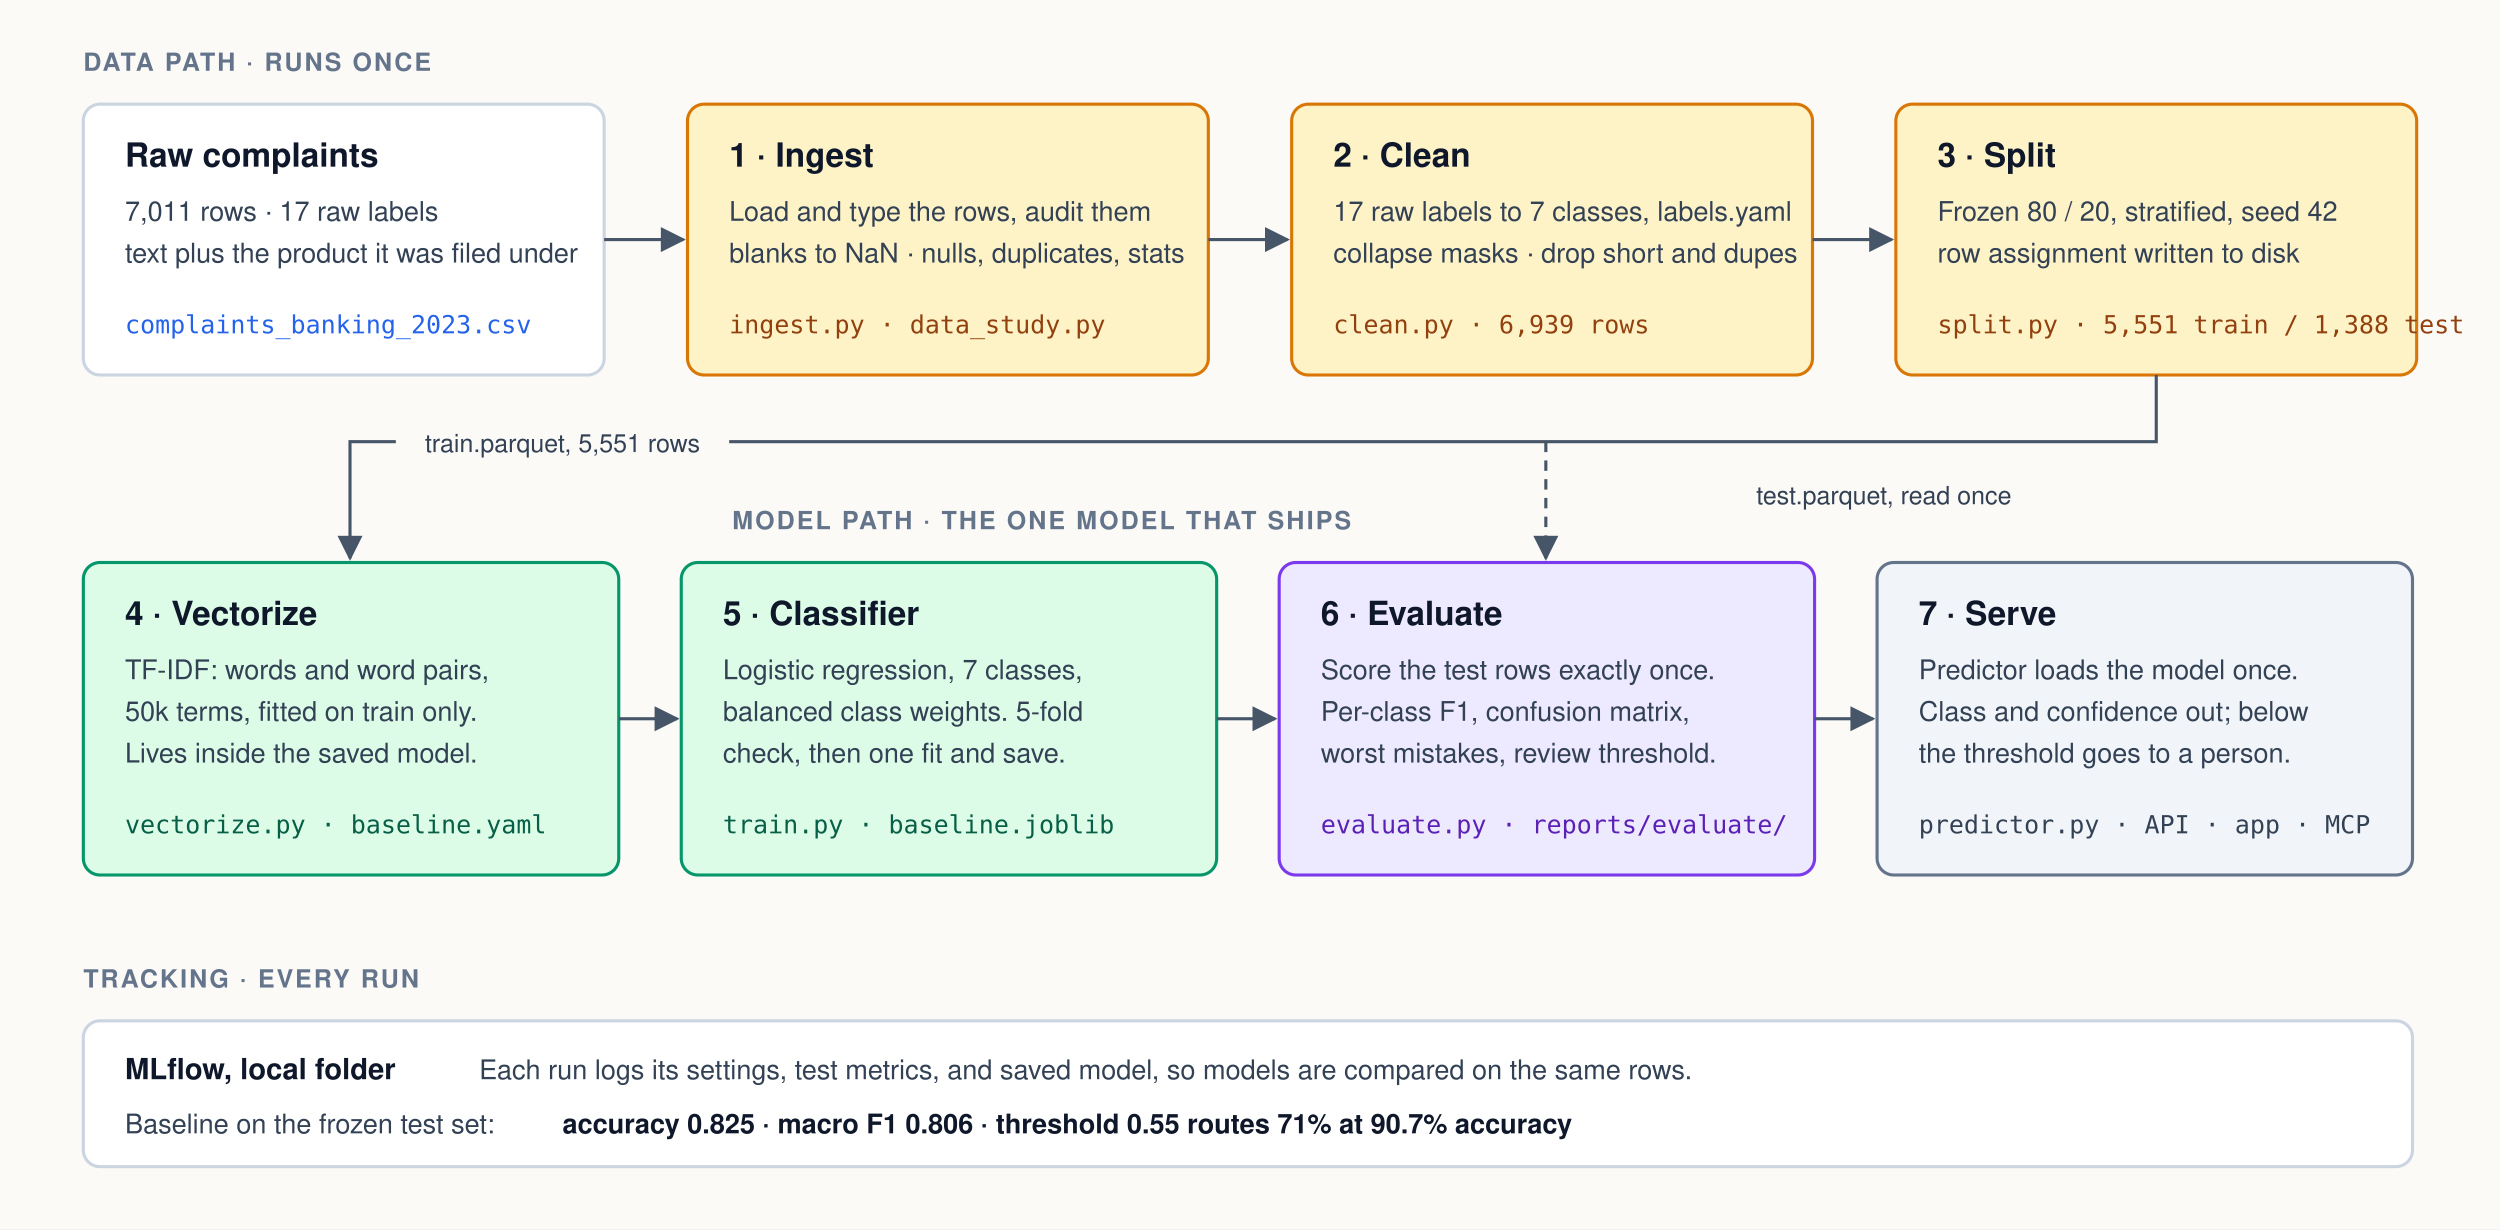
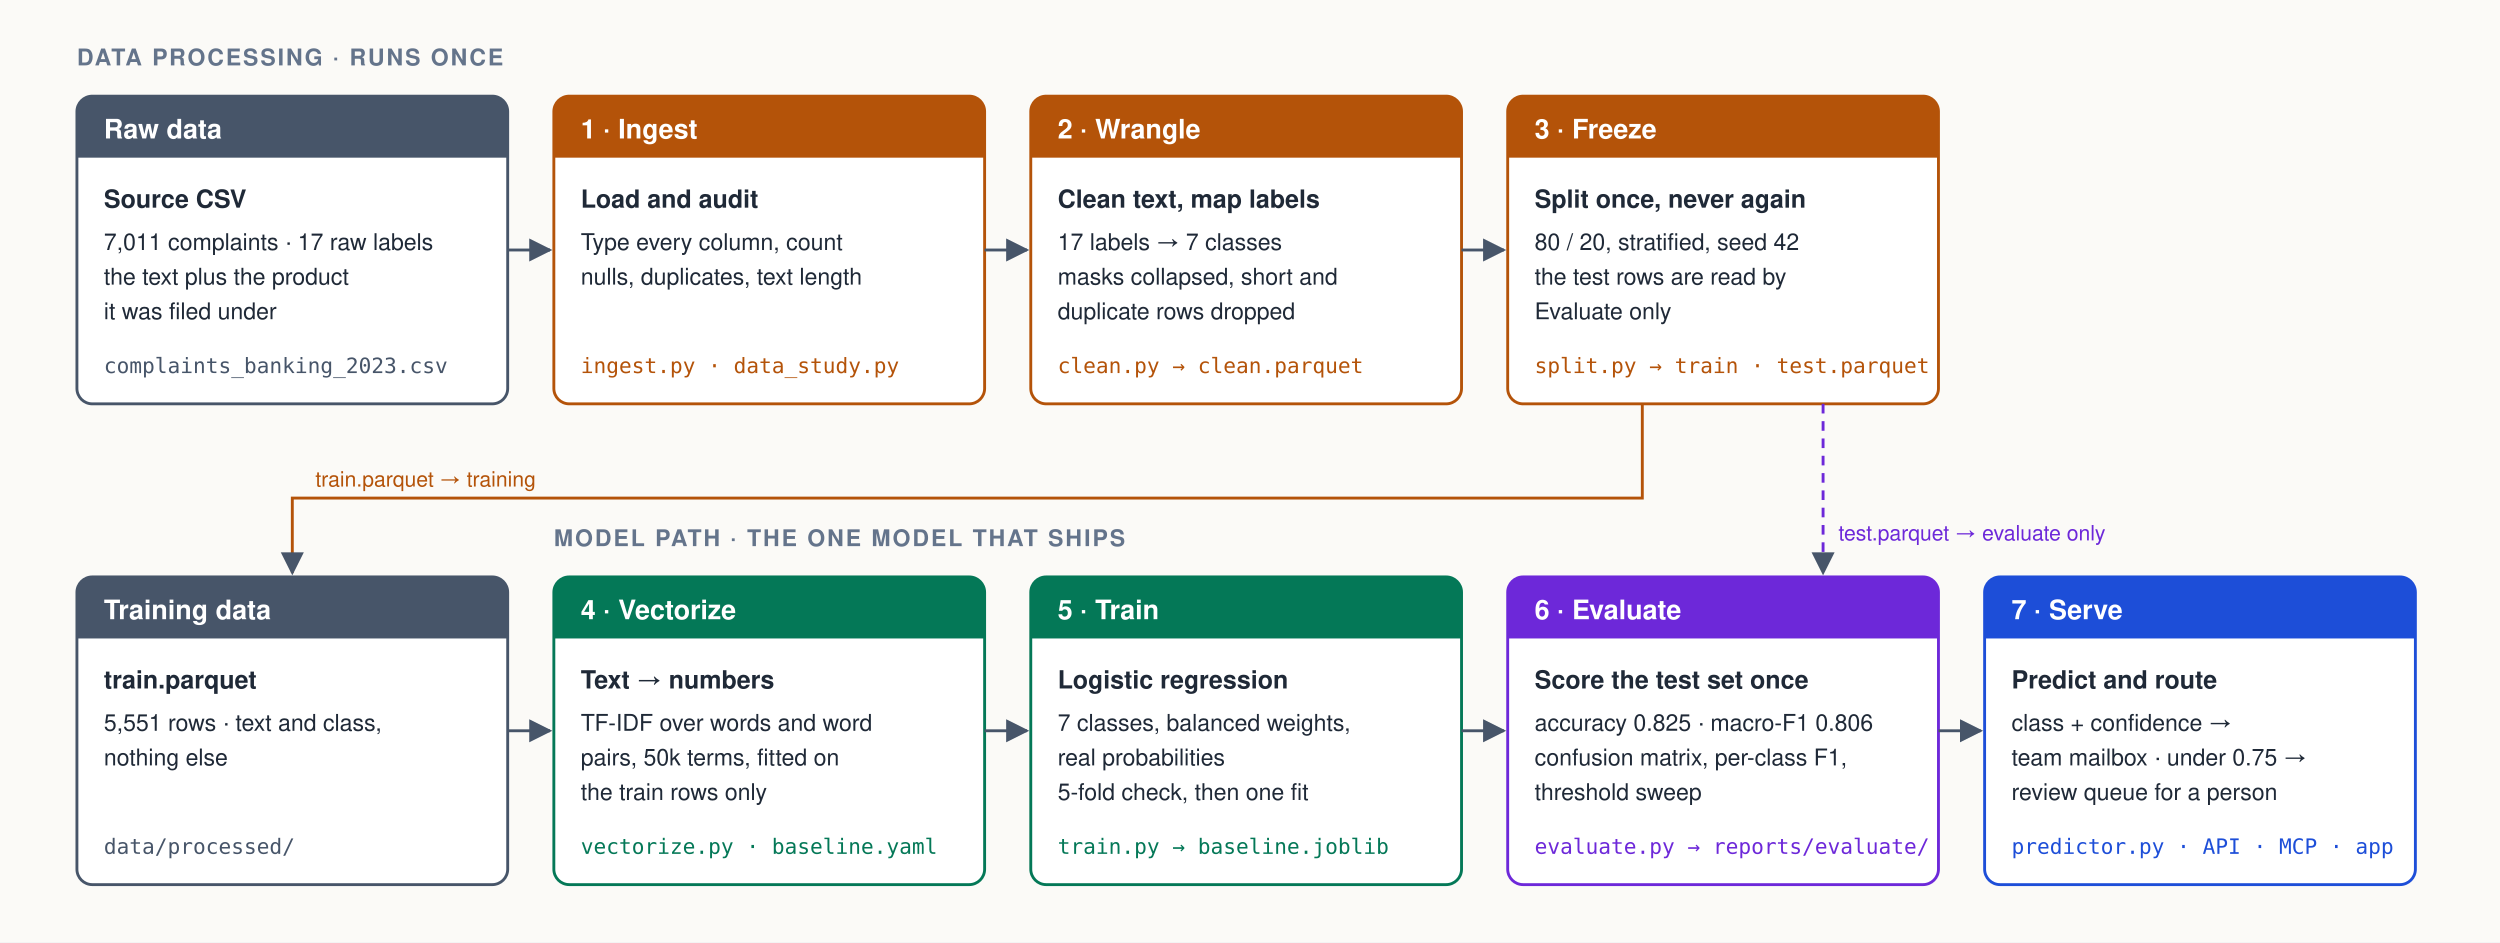
- <svg xmlns="http://www.w3.org/2000/svg" viewBox="0 0 1200 590" width="1200" height="590" font-family="-apple-system, BlinkMacSystemFont, 'Segoe UI', Helvetica, Arial, sans-serif" role="img" aria-label="Training map: the data path runs once from the raw CSV through ingest, clean, and split; the model path fits TF-IDF and logistic regression on the train rows, evaluates once on the test rows, and serves through a predictor.">
+ <svg xmlns="http://www.w3.org/2000/svg" viewBox="0 0 1300 490" width="1300" height="490" font-family="-apple-system, BlinkMacSystemFont, 'Segoe UI', Helvetica, Arial, sans-serif" role="img" aria-label="Training map: the data path runs once from the raw CSV through ingest, wrangle, and freeze; the model path fits TF-IDF and logistic regression on the train rows, evaluates once on the test rows, and serves through a predictor that routes to a team mailbox or a review queue.">
  <defs>
    <marker id="arrow" viewBox="0 0 10 10" refX="9" refY="5" markerWidth="8" markerHeight="8" orient="auto">
      <path d="M 0 0 L 10 5 L 0 10 z" fill="#475569" />
    </marker>
  </defs>
-   <rect width="1200" height="590" fill="#fbfaf7" />
-   <text x="40" y="34" font-size="12" font-weight="600" fill="#64748b" letter-spacing="1">DATA PATH · RUNS ONCE</text>
-   <text x="500" y="254" font-size="12" font-weight="600" fill="#64748b" letter-spacing="1" text-anchor="middle">MODEL PATH · THE ONE MODEL THAT SHIPS</text>
-   <text x="40" y="474" font-size="12" font-weight="600" fill="#64748b" letter-spacing="1">TRACKING · EVERY RUN</text>
-   <g>
-     <rect x="40" y="50" width="250" height="130" rx="8" fill="#ffffff" stroke="#cbd5e1" stroke-width="1.5" />
-     <text x="60" y="80" font-size="16" font-weight="700" fill="#0f172a">Raw complaints</text>
-     <text x="60" y="106" font-size="13" fill="#334155">7,011 rows · 17 raw labels</text>
-     <text x="60" y="126" font-size="13" fill="#334155">text plus the product it was filed under</text>
-     <text x="60" y="160" font-size="12" font-family="Menlo, Consolas, monospace" fill="#2563eb">complaints_banking_2023.csv</text>
-   </g>
-   <line x1="290" y1="115" x2="328" y2="115" stroke="#475569" stroke-width="1.5" marker-end="url(#arrow)" />
-   <g>
-     <rect x="330" y="50" width="250" height="130" rx="8" fill="#fef3c7" stroke="#d97706" stroke-width="1.5" />
-     <text x="350" y="80" font-size="16" font-weight="700" fill="#0f172a">1 · Ingest</text>
-     <text x="350" y="106" font-size="13" fill="#334155">Load and type the rows, audit them</text>
-     <text x="350" y="126" font-size="13" fill="#334155">blanks to NaN · nulls, duplicates, stats</text>
-     <text x="350" y="160" font-size="12" font-family="Menlo, Consolas, monospace" fill="#92400e">ingest.py · data_study.py</text>
-   </g>
-   <line x1="580" y1="115" x2="618" y2="115" stroke="#475569" stroke-width="1.5" marker-end="url(#arrow)" />
-   <g>
-     <rect x="620" y="50" width="250" height="130" rx="8" fill="#fef3c7" stroke="#d97706" stroke-width="1.5" />
-     <text x="640" y="80" font-size="16" font-weight="700" fill="#0f172a">2 · Clean</text>
-     <text x="640" y="106" font-size="13" fill="#334155">17 raw labels to 7 classes, labels.yaml</text>
-     <text x="640" y="126" font-size="13" fill="#334155">collapse masks · drop short and dupes</text>
-     <text x="640" y="160" font-size="12" font-family="Menlo, Consolas, monospace" fill="#92400e">clean.py · 6,939 rows</text>
-   </g>
-   <line x1="870" y1="115" x2="908" y2="115" stroke="#475569" stroke-width="1.5" marker-end="url(#arrow)" />
-   <g>
-     <rect x="910" y="50" width="250" height="130" rx="8" fill="#fef3c7" stroke="#d97706" stroke-width="1.5" />
-     <text x="930" y="80" font-size="16" font-weight="700" fill="#0f172a">3 · Split</text>
-     <text x="930" y="106" font-size="13" fill="#334155">Frozen 80 / 20, stratified, seed 42</text>
-     <text x="930" y="126" font-size="13" fill="#334155">row assignment written to disk</text>
-     <text x="930" y="160" font-size="12" font-family="Menlo, Consolas, monospace" fill="#92400e">split.py · 5,551 train / 1,388 test</text>
-   </g>
-   <polyline points="1035,180 1035,212 168,212 168,268" fill="none" stroke="#475569" stroke-width="1.5" marker-end="url(#arrow)" />
-   <polyline points="742,212 742,268" fill="none" stroke="#475569" stroke-width="1.5" stroke-dasharray="5 4" marker-end="url(#arrow)" />
-   <rect x="190" y="201" width="160" height="22" rx="4" fill="#fbfaf7" />
-   <text x="270" y="217" font-size="12" text-anchor="middle" fill="#334155">train.parquet, 5,551 rows</text>
-   <rect x="758" y="226" width="170" height="22" rx="4" fill="#fbfaf7" />
-   <text x="843" y="242" font-size="12" text-anchor="start" fill="#334155">test.parquet, read once</text>
-   <g>
-     <rect x="40" y="270" width="257" height="150" rx="8" fill="#dcfce7" stroke="#059669" stroke-width="1.5" />
-     <text x="60" y="300" font-size="16" font-weight="700" fill="#0f172a">4 · Vectorize</text>
-     <text x="60" y="326" font-size="13" fill="#334155">TF-IDF: words and word pairs,</text>
-     <text x="60" y="346" font-size="13" fill="#334155">50k terms, fitted on train only.</text>
-     <text x="60" y="366" font-size="13" fill="#334155">Lives inside the saved model.</text>
-     <text x="60" y="400" font-size="12" font-family="Menlo, Consolas, monospace" fill="#065f46">vectorize.py · baseline.yaml</text>
-   </g>
-   <line x1="297" y1="345" x2="325" y2="345" stroke="#475569" stroke-width="1.5" marker-end="url(#arrow)" />
-   <g>
-     <rect x="327" y="270" width="257" height="150" rx="8" fill="#dcfce7" stroke="#059669" stroke-width="1.5" />
-     <text x="347" y="300" font-size="16" font-weight="700" fill="#0f172a">5 · Classifier</text>
-     <text x="347" y="326" font-size="13" fill="#334155">Logistic regression, 7 classes,</text>
-     <text x="347" y="346" font-size="13" fill="#334155">balanced class weights. 5-fold</text>
-     <text x="347" y="366" font-size="13" fill="#334155">check, then one fit and save.</text>
-     <text x="347" y="400" font-size="12" font-family="Menlo, Consolas, monospace" fill="#065f46">train.py · baseline.joblib</text>
-   </g>
-   <line x1="584" y1="345" x2="612" y2="345" stroke="#475569" stroke-width="1.5" marker-end="url(#arrow)" />
-   <g>
-     <rect x="614" y="270" width="257" height="150" rx="8" fill="#ede9fe" stroke="#7c3aed" stroke-width="1.5" />
-     <text x="634" y="300" font-size="16" font-weight="700" fill="#0f172a">6 · Evaluate</text>
-     <text x="634" y="326" font-size="13" fill="#334155">Score the test rows exactly once.</text>
-     <text x="634" y="346" font-size="13" fill="#334155">Per-class F1, confusion matrix,</text>
-     <text x="634" y="366" font-size="13" fill="#334155">worst mistakes, review threshold.</text>
-     <text x="634" y="400" font-size="12" font-family="Menlo, Consolas, monospace" fill="#5b21b6">evaluate.py · reports/evaluate/</text>
-   </g>
-   <line x1="871" y1="345" x2="899" y2="345" stroke="#475569" stroke-width="1.5" marker-end="url(#arrow)" />
-   <g>
-     <rect x="901" y="270" width="257" height="150" rx="8" fill="#f1f5f9" stroke="#64748b" stroke-width="1.5" />
-     <text x="921" y="300" font-size="16" font-weight="700" fill="#0f172a">7 · Serve</text>
-     <text x="921" y="326" font-size="13" fill="#334155">Predictor loads the model once.</text>
-     <text x="921" y="346" font-size="13" fill="#334155">Class and confidence out; below</text>
-     <text x="921" y="366" font-size="13" fill="#334155">the threshold goes to a person.</text>
-     <text x="921" y="400" font-size="12" font-family="Menlo, Consolas, monospace" fill="#334155">predictor.py · API · app · MCP</text>
-   </g>
-   <g>
-     <rect x="40" y="490" width="1118" height="70" rx="8" fill="#ffffff" stroke="#cbd5e1" stroke-width="1.5" />
-     <text x="60" y="518" font-size="14" font-weight="700" fill="#0f172a">MLflow, local folder</text>
-     <text x="230" y="518" font-size="13" fill="#334155">Each run logs its settings, test metrics, and saved model, so models are compared on the same rows.</text>
-     <text x="60" y="544" font-size="13" fill="#334155">Baseline on the frozen test set:</text>
-     <text x="270" y="544" font-size="13" font-weight="600" fill="#0f172a">accuracy 0.825 · macro F1 0.806 · threshold 0.55 routes 71% at 90.7% accuracy</text>
-   </g>
+   <rect width="1300" height="490" fill="#fbfaf7" />
+   <text x="40" y="34" font-size="12" font-weight="600" fill="#64748b" letter-spacing="1">DATA PROCESSING · RUNS ONCE</text>
+   <text x="288" y="284" font-size="12" font-weight="600" fill="#64748b" letter-spacing="1">MODEL PATH · THE ONE MODEL THAT SHIPS</text>
+   <rect x="40" y="50" width="224" height="160" rx="8" fill="#ffffff" stroke="#475569" stroke-width="1.5" />
+   <path d="M 48 50 h 208 a 8 8 0 0 1 8 8 v 24 h -224 v -24 a 8 8 0 0 1 8 -8 z" fill="#475569" />
+   <text x="54" y="72" font-size="14" font-weight="700" fill="#ffffff">Raw data</text>
+   <text x="54" y="108" font-size="13" font-weight="700" fill="#1f2937">Source CSV</text>
+   <text x="54" y="130" font-size="12" fill="#1f2937">7,011 complaints · 17 raw labels</text>
+   <text x="54" y="148" font-size="12" fill="#1f2937">the text plus the product</text>
+   <text x="54" y="166" font-size="12" fill="#1f2937">it was filed under</text>
+   <text x="54" y="194" font-size="11" font-family="Menlo, Consolas, monospace" fill="#475569">complaints_banking_2023.csv</text>
+   <line x1="264" y1="130" x2="286" y2="130" stroke="#475569" stroke-width="1.5" marker-end="url(#arrow)" />
+   <rect x="288" y="50" width="224" height="160" rx="8" fill="#ffffff" stroke="#b45309" stroke-width="1.5" />
+   <path d="M 296 50 h 208 a 8 8 0 0 1 8 8 v 24 h -224 v -24 a 8 8 0 0 1 8 -8 z" fill="#b45309" />
+   <text x="302" y="72" font-size="14" font-weight="700" fill="#ffffff">1 · Ingest</text>
+   <text x="302" y="108" font-size="13" font-weight="700" fill="#1f2937">Load and audit</text>
+   <text x="302" y="130" font-size="12" fill="#1f2937">Type every column, count</text>
+   <text x="302" y="148" font-size="12" fill="#1f2937">nulls, duplicates, text length</text>
+   <text x="302" y="194" font-size="11" font-family="Menlo, Consolas, monospace" fill="#b45309">ingest.py · data_study.py</text>
+   <line x1="512" y1="130" x2="534" y2="130" stroke="#475569" stroke-width="1.5" marker-end="url(#arrow)" />
+   <rect x="536" y="50" width="224" height="160" rx="8" fill="#ffffff" stroke="#b45309" stroke-width="1.5" />
+   <path d="M 544 50 h 208 a 8 8 0 0 1 8 8 v 24 h -224 v -24 a 8 8 0 0 1 8 -8 z" fill="#b45309" />
+   <text x="550" y="72" font-size="14" font-weight="700" fill="#ffffff">2 · Wrangle</text>
+   <text x="550" y="108" font-size="13" font-weight="700" fill="#1f2937">Clean text, map labels</text>
+   <text x="550" y="130" font-size="12" fill="#1f2937">17 labels → 7 classes</text>
+   <text x="550" y="148" font-size="12" fill="#1f2937">masks collapsed, short and</text>
+   <text x="550" y="166" font-size="12" fill="#1f2937">duplicate rows dropped</text>
+   <text x="550" y="194" font-size="11" font-family="Menlo, Consolas, monospace" fill="#b45309">clean.py → clean.parquet</text>
+   <line x1="760" y1="130" x2="782" y2="130" stroke="#475569" stroke-width="1.5" marker-end="url(#arrow)" />
+   <rect x="784" y="50" width="224" height="160" rx="8" fill="#ffffff" stroke="#b45309" stroke-width="1.5" />
+   <path d="M 792 50 h 208 a 8 8 0 0 1 8 8 v 24 h -224 v -24 a 8 8 0 0 1 8 -8 z" fill="#b45309" />
+   <text x="798" y="72" font-size="14" font-weight="700" fill="#ffffff">3 · Freeze</text>
+   <text x="798" y="108" font-size="13" font-weight="700" fill="#1f2937">Split once, never again</text>
+   <text x="798" y="130" font-size="12" fill="#1f2937">80 / 20, stratified, seed 42</text>
+   <text x="798" y="148" font-size="12" fill="#1f2937">the test rows are read by</text>
+   <text x="798" y="166" font-size="12" fill="#1f2937">Evaluate only</text>
+   <text x="798" y="194" font-size="11" font-family="Menlo, Consolas, monospace" fill="#b45309">split.py → train · test.parquet</text>
+   <rect x="40" y="300" width="224" height="160" rx="8" fill="#ffffff" stroke="#475569" stroke-width="1.5" />
+   <path d="M 48 300 h 208 a 8 8 0 0 1 8 8 v 24 h -224 v -24 a 8 8 0 0 1 8 -8 z" fill="#475569" />
+   <text x="54" y="322" font-size="14" font-weight="700" fill="#ffffff">Training data</text>
+   <text x="54" y="358" font-size="13" font-weight="700" fill="#1f2937">train.parquet</text>
+   <text x="54" y="380" font-size="12" fill="#1f2937">5,551 rows · text and class,</text>
+   <text x="54" y="398" font-size="12" fill="#1f2937">nothing else</text>
+   <text x="54" y="444" font-size="11" font-family="Menlo, Consolas, monospace" fill="#475569">data/processed/</text>
+   <line x1="264" y1="380" x2="286" y2="380" stroke="#475569" stroke-width="1.5" marker-end="url(#arrow)" />
+   <rect x="288" y="300" width="224" height="160" rx="8" fill="#ffffff" stroke="#047857" stroke-width="1.5" />
+   <path d="M 296 300 h 208 a 8 8 0 0 1 8 8 v 24 h -224 v -24 a 8 8 0 0 1 8 -8 z" fill="#047857" />
+   <text x="302" y="322" font-size="14" font-weight="700" fill="#ffffff">4 · Vectorize</text>
+   <text x="302" y="358" font-size="13" font-weight="700" fill="#1f2937">Text → numbers</text>
+   <text x="302" y="380" font-size="12" fill="#1f2937">TF-IDF over words and word</text>
+   <text x="302" y="398" font-size="12" fill="#1f2937">pairs, 50k terms, fitted on</text>
+   <text x="302" y="416" font-size="12" fill="#1f2937">the train rows only</text>
+   <text x="302" y="444" font-size="11" font-family="Menlo, Consolas, monospace" fill="#047857">vectorize.py · baseline.yaml</text>
+   <line x1="512" y1="380" x2="534" y2="380" stroke="#475569" stroke-width="1.5" marker-end="url(#arrow)" />
+   <rect x="536" y="300" width="224" height="160" rx="8" fill="#ffffff" stroke="#047857" stroke-width="1.5" />
+   <path d="M 544 300 h 208 a 8 8 0 0 1 8 8 v 24 h -224 v -24 a 8 8 0 0 1 8 -8 z" fill="#047857" />
+   <text x="550" y="322" font-size="14" font-weight="700" fill="#ffffff">5 · Train</text>
+   <text x="550" y="358" font-size="13" font-weight="700" fill="#1f2937">Logistic regression</text>
+   <text x="550" y="380" font-size="12" fill="#1f2937">7 classes, balanced weights,</text>
+   <text x="550" y="398" font-size="12" fill="#1f2937">real probabilities</text>
+   <text x="550" y="416" font-size="12" fill="#1f2937">5-fold check, then one fit</text>
+   <text x="550" y="444" font-size="11" font-family="Menlo, Consolas, monospace" fill="#047857">train.py → baseline.joblib</text>
+   <line x1="760" y1="380" x2="782" y2="380" stroke="#475569" stroke-width="1.5" marker-end="url(#arrow)" />
+   <rect x="784" y="300" width="224" height="160" rx="8" fill="#ffffff" stroke="#6d28d9" stroke-width="1.5" />
+   <path d="M 792 300 h 208 a 8 8 0 0 1 8 8 v 24 h -224 v -24 a 8 8 0 0 1 8 -8 z" fill="#6d28d9" />
+   <text x="798" y="322" font-size="14" font-weight="700" fill="#ffffff">6 · Evaluate</text>
+   <text x="798" y="358" font-size="13" font-weight="700" fill="#1f2937">Score the test set once</text>
+   <text x="798" y="380" font-size="12" fill="#1f2937">accuracy 0.825 · macro-F1 0.806</text>
+   <text x="798" y="398" font-size="12" fill="#1f2937">confusion matrix, per-class F1,</text>
+   <text x="798" y="416" font-size="12" fill="#1f2937">threshold sweep</text>
+   <text x="798" y="444" font-size="11" font-family="Menlo, Consolas, monospace" fill="#6d28d9">evaluate.py → reports/evaluate/</text>
+   <line x1="1008" y1="380" x2="1030" y2="380" stroke="#475569" stroke-width="1.5" marker-end="url(#arrow)" />
+   <rect x="1032" y="300" width="224" height="160" rx="8" fill="#ffffff" stroke="#1d4ed8" stroke-width="1.5" />
+   <path d="M 1040 300 h 208 a 8 8 0 0 1 8 8 v 24 h -224 v -24 a 8 8 0 0 1 8 -8 z" fill="#1d4ed8" />
+   <text x="1046" y="322" font-size="14" font-weight="700" fill="#ffffff">7 · Serve</text>
+   <text x="1046" y="358" font-size="13" font-weight="700" fill="#1f2937">Predict and route</text>
+   <text x="1046" y="380" font-size="12" fill="#1f2937">class + confidence →</text>
+   <text x="1046" y="398" font-size="12" fill="#1f2937">team mailbox · under 0.75 →</text>
+   <text x="1046" y="416" font-size="12" fill="#1f2937">review queue for a person</text>
+   <text x="1046" y="444" font-size="11" font-family="Menlo, Consolas, monospace" fill="#1d4ed8">predictor.py · API · MCP · app</text>
+   <path d="M 854 210 V 259 H 152 V 298" fill="none" stroke="#b45309" stroke-width="1.5" marker-end="url(#arrow)" />
+   <text x="164" y="253" font-size="11" fill="#b45309">train.parquet → training</text>
+   <line x1="948" y1="210" x2="948" y2="298" stroke="#6d28d9" stroke-width="1.5" stroke-dasharray="5 4" marker-end="url(#arrow)" />
+   <text x="956" y="281" font-size="11" fill="#6d28d9">test.parquet → evaluate only</text>
</svg>
